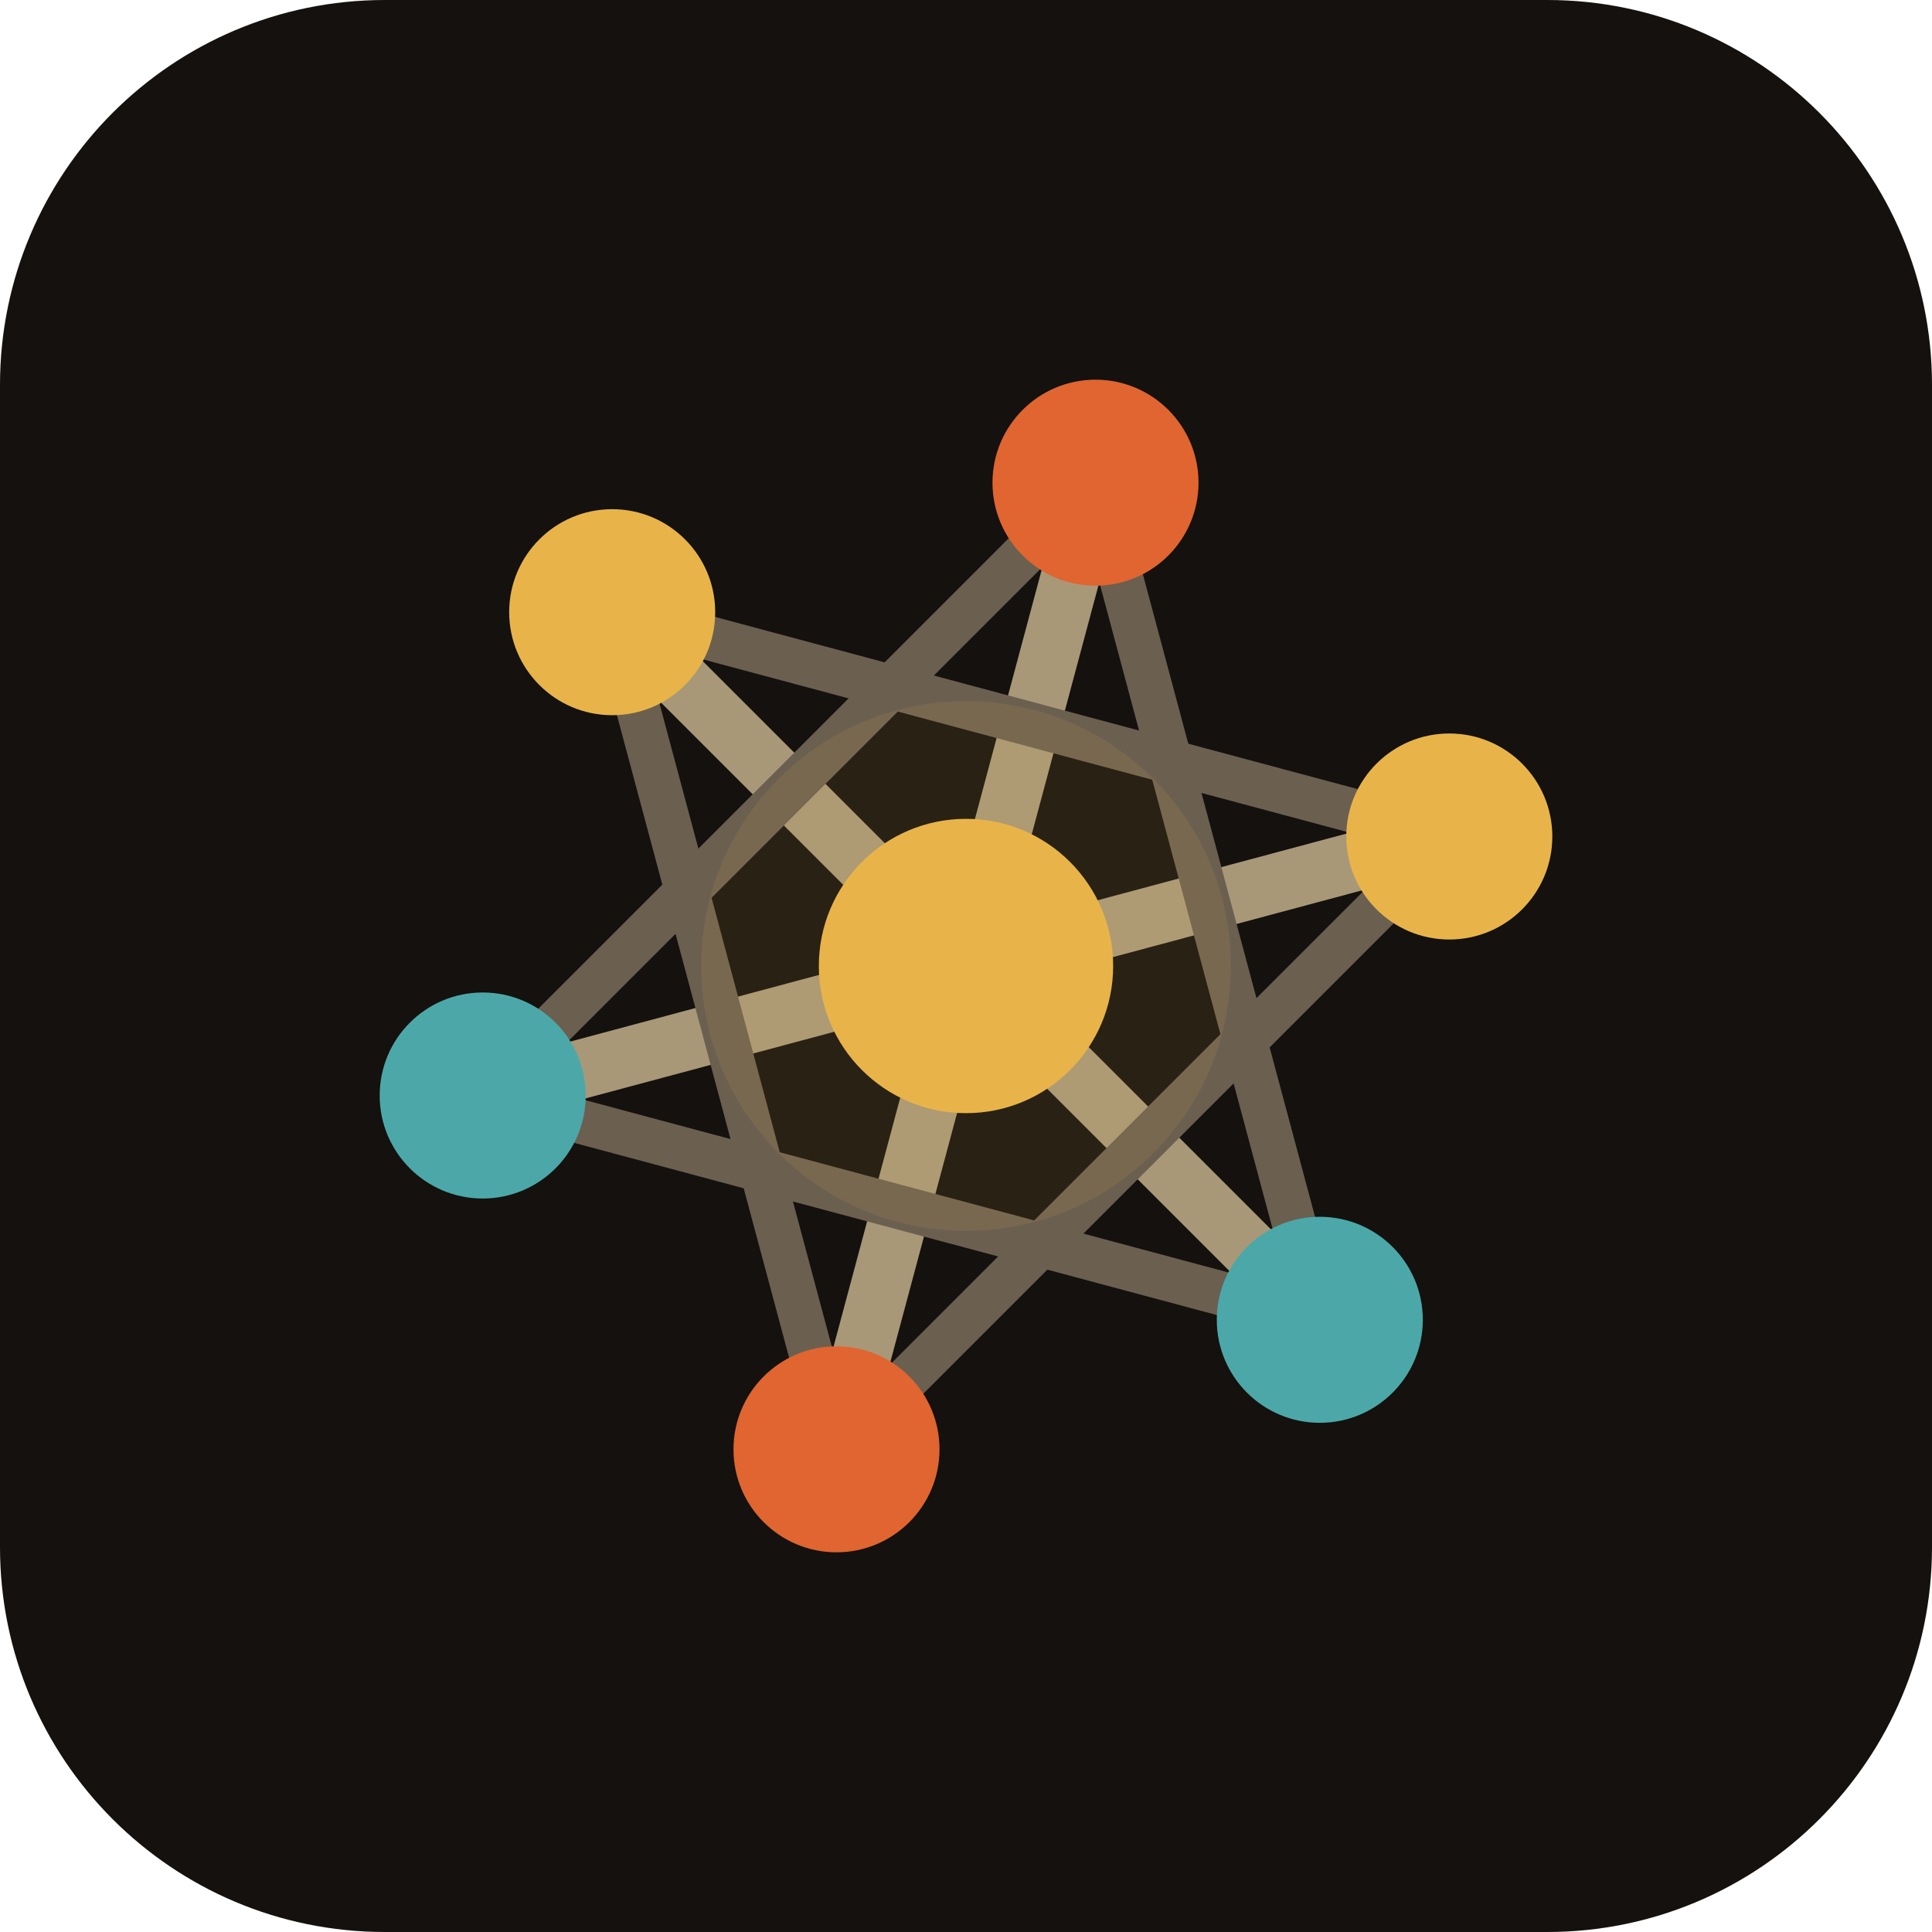
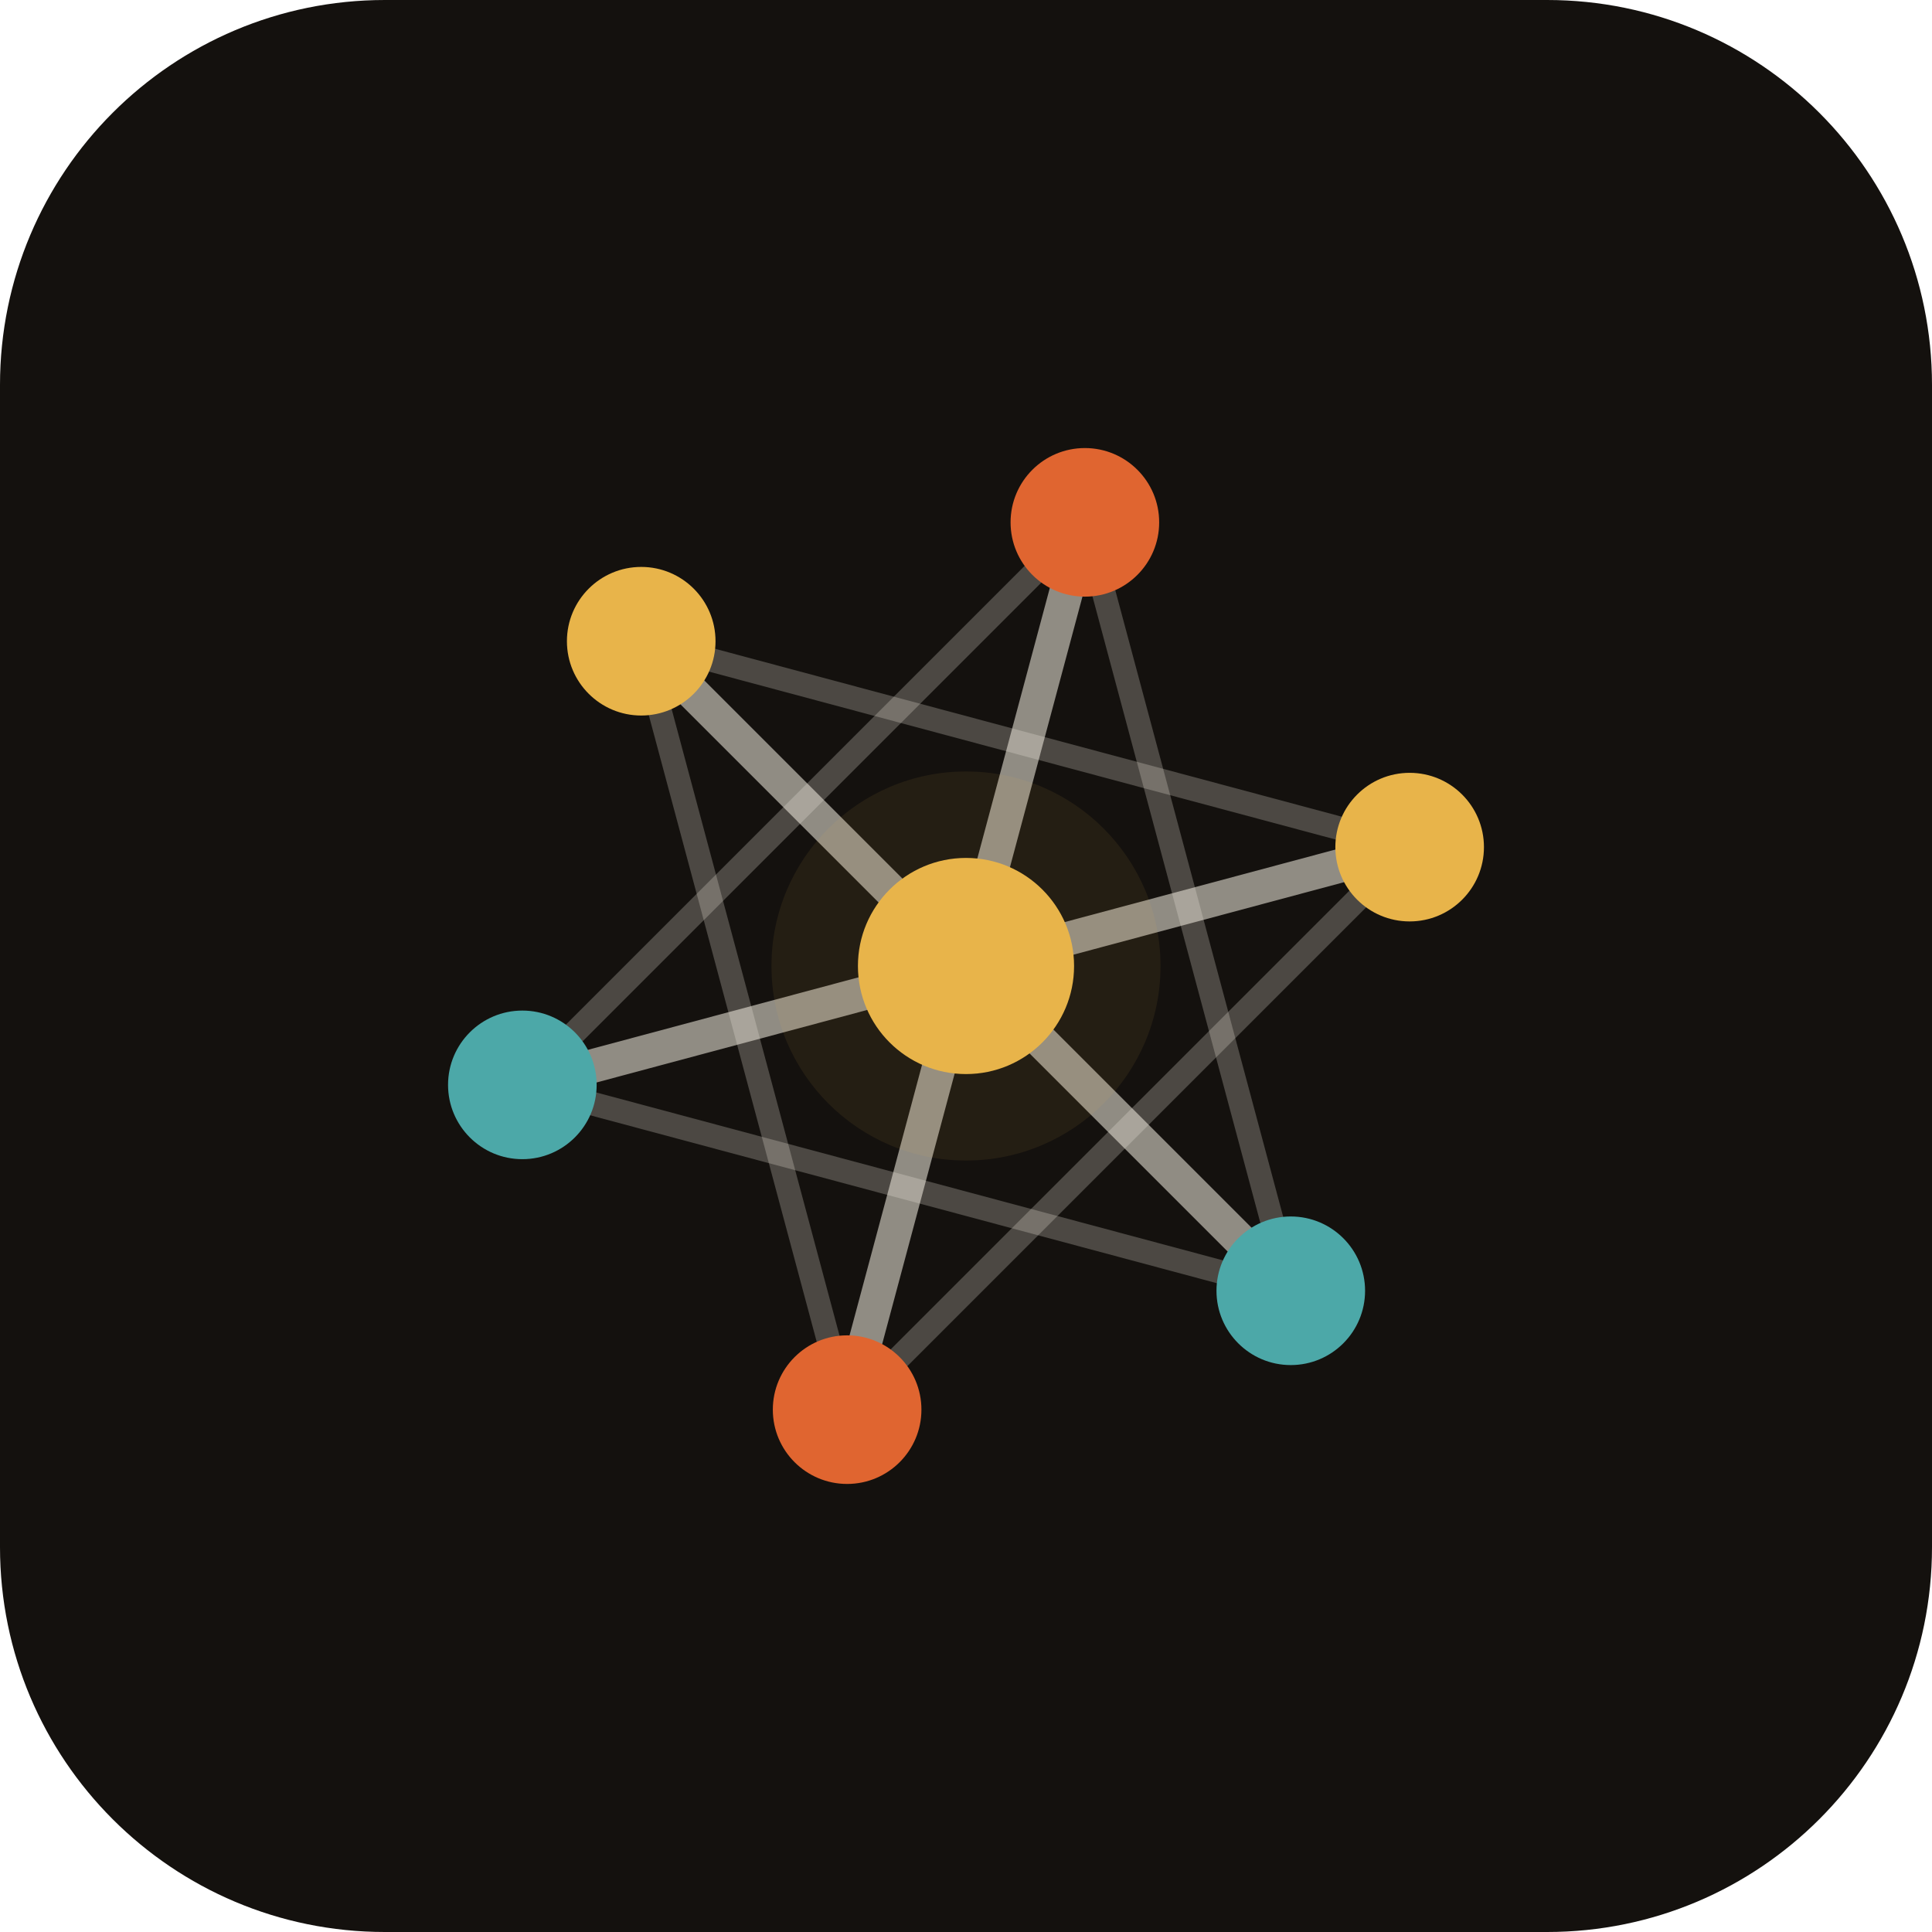
<svg xmlns="http://www.w3.org/2000/svg" viewBox="0 0 512 512" width="512" height="512">
  <rect width="512" height="512" rx="102" fill="#14110e" />
-   <g transform="translate(61,61)">
-     <line x1="195" y1="195" x2="229.319" y2="66.918" stroke="#a89878" stroke-width="15.6" />
-     <line x1="195" y1="195" x2="323.082" y2="160.681" stroke="#a89878" stroke-width="15.6" />
-     <line x1="195" y1="195" x2="288.762" y2="288.762" stroke="#a89878" stroke-width="15.6" />
-     <line x1="195" y1="195" x2="160.681" y2="323.082" stroke="#a89878" stroke-width="15.6" />
-     <line x1="195" y1="195" x2="66.918" y2="229.319" stroke="#a89878" stroke-width="15.6" />
-     <line x1="195" y1="195" x2="101.238" y2="101.238" stroke="#a89878" stroke-width="15.6" />
-     <line x1="229.319" y1="66.918" x2="288.762" y2="288.762" stroke="#6b5f50" stroke-width="11.7" />
-     <line x1="323.082" y1="160.681" x2="160.681" y2="323.082" stroke="#6b5f50" stroke-width="11.7" />
-     <line x1="288.762" y1="288.762" x2="66.918" y2="229.319" stroke="#6b5f50" stroke-width="11.7" />
-     <line x1="160.681" y1="323.082" x2="101.238" y2="101.238" stroke="#6b5f50" stroke-width="11.7" />
-     <line x1="66.918" y1="229.319" x2="229.319" y2="66.918" stroke="#6b5f50" stroke-width="11.7" />
-     <line x1="101.238" y1="101.238" x2="323.082" y2="160.681" stroke="#6b5f50" stroke-width="11.7" />
-     <circle cx="195" cy="195" r="70.2" fill="#e8b44a" opacity=".1" />
-     <circle cx="195" cy="195" r="39" fill="#e8b44a" />
-     <circle cx="229.319" cy="66.918" r="27.3" fill="#e06530" />
-     <circle cx="323.082" cy="160.681" r="27.3" fill="#e8b44a" />
-     <circle cx="288.762" cy="288.762" r="27.3" fill="#4ca8a8" />
-     <circle cx="160.681" cy="323.082" r="27.3" fill="#e06530" />
-     <circle cx="66.918" cy="229.319" r="27.3" fill="#4ca8a8" />
-     <circle cx="101.238" cy="101.238" r="27.3" fill="#e8b44a" />
+   <g transform="translate(77,77)">
+     <line x1="179" y1="179" x2="210.503" y2="61.428" stroke="#f5f0e4" stroke-width="8.95" opacity="0.55" />
+     <line x1="179" y1="179" x2="296.572" y2="147.497" stroke="#f5f0e4" stroke-width="8.95" opacity="0.55" />
+     <line x1="179" y1="179" x2="265.069" y2="265.069" stroke="#f5f0e4" stroke-width="8.95" opacity="0.55" />
+     <line x1="179" y1="179" x2="147.497" y2="296.572" stroke="#f5f0e4" stroke-width="8.95" opacity="0.55" />
+     <line x1="179" y1="179" x2="61.428" y2="210.503" stroke="#f5f0e4" stroke-width="8.95" opacity="0.55" />
+     <line x1="179" y1="179" x2="92.931" y2="92.931" stroke="#f5f0e4" stroke-width="8.95" opacity="0.55" />
+     <line x1="210.503" y1="61.428" x2="265.069" y2="265.069" stroke="#f5f0e4" stroke-width="6.265" opacity="0.248" />
+     <line x1="296.572" y1="147.497" x2="147.497" y2="296.572" stroke="#f5f0e4" stroke-width="6.265" opacity="0.248" />
+     <line x1="265.069" y1="265.069" x2="61.428" y2="210.503" stroke="#f5f0e4" stroke-width="6.265" opacity="0.248" />
+     <line x1="147.497" y1="296.572" x2="92.931" y2="92.931" stroke="#f5f0e4" stroke-width="6.265" opacity="0.248" />
+     <line x1="61.428" y1="210.503" x2="210.503" y2="61.428" stroke="#f5f0e4" stroke-width="6.265" opacity="0.248" />
+     <line x1="92.931" y1="92.931" x2="296.572" y2="147.497" stroke="#f5f0e4" stroke-width="6.265" opacity="0.248" />
+     <circle cx="179" cy="179" r="51.552" fill="#e8b44a" opacity=".08" />
+     <circle cx="179" cy="179" r="28.64" fill="#e8b44a" />
+     <circle cx="210.503" cy="61.428" r="19.69" fill="#e06530" />
+     <circle cx="296.572" cy="147.497" r="19.69" fill="#e8b44a" />
+     <circle cx="265.069" cy="265.069" r="19.69" fill="#4ca8a8" />
+     <circle cx="147.497" cy="296.572" r="19.69" fill="#e06530" />
+     <circle cx="61.428" cy="210.503" r="19.69" fill="#4ca8a8" />
+     <circle cx="92.931" cy="92.931" r="19.69" fill="#e8b44a" />
  </g>
</svg>
